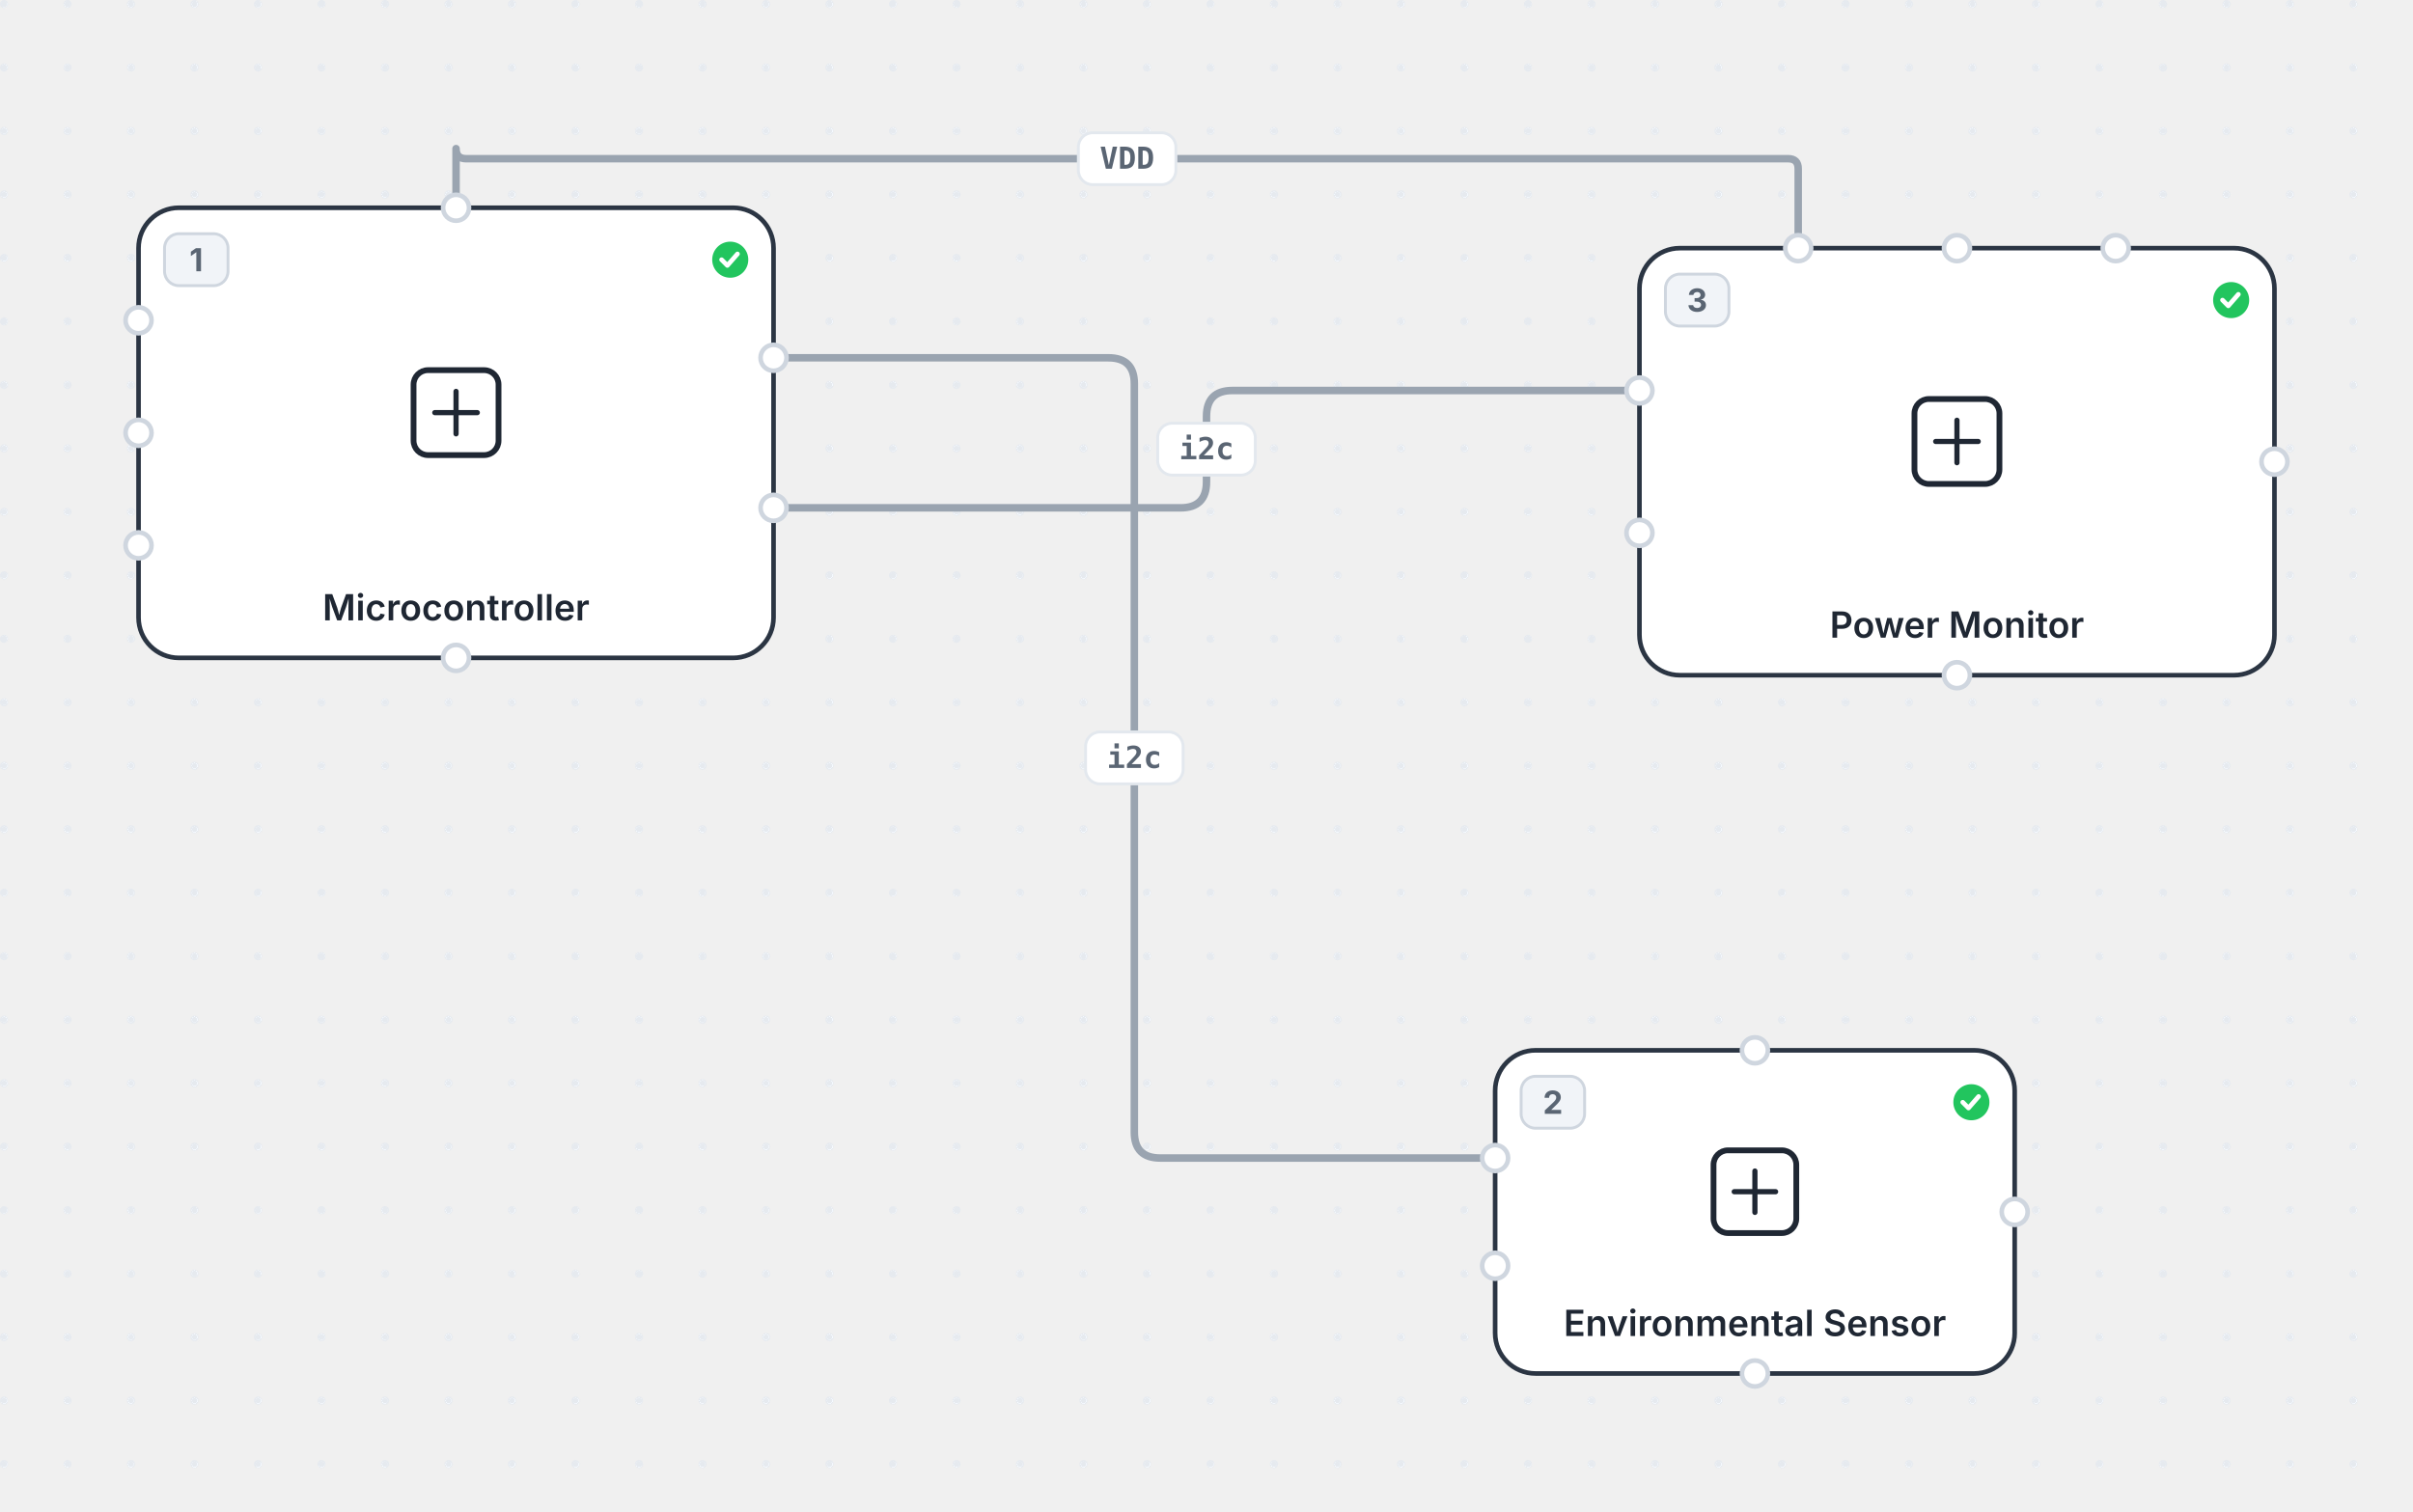
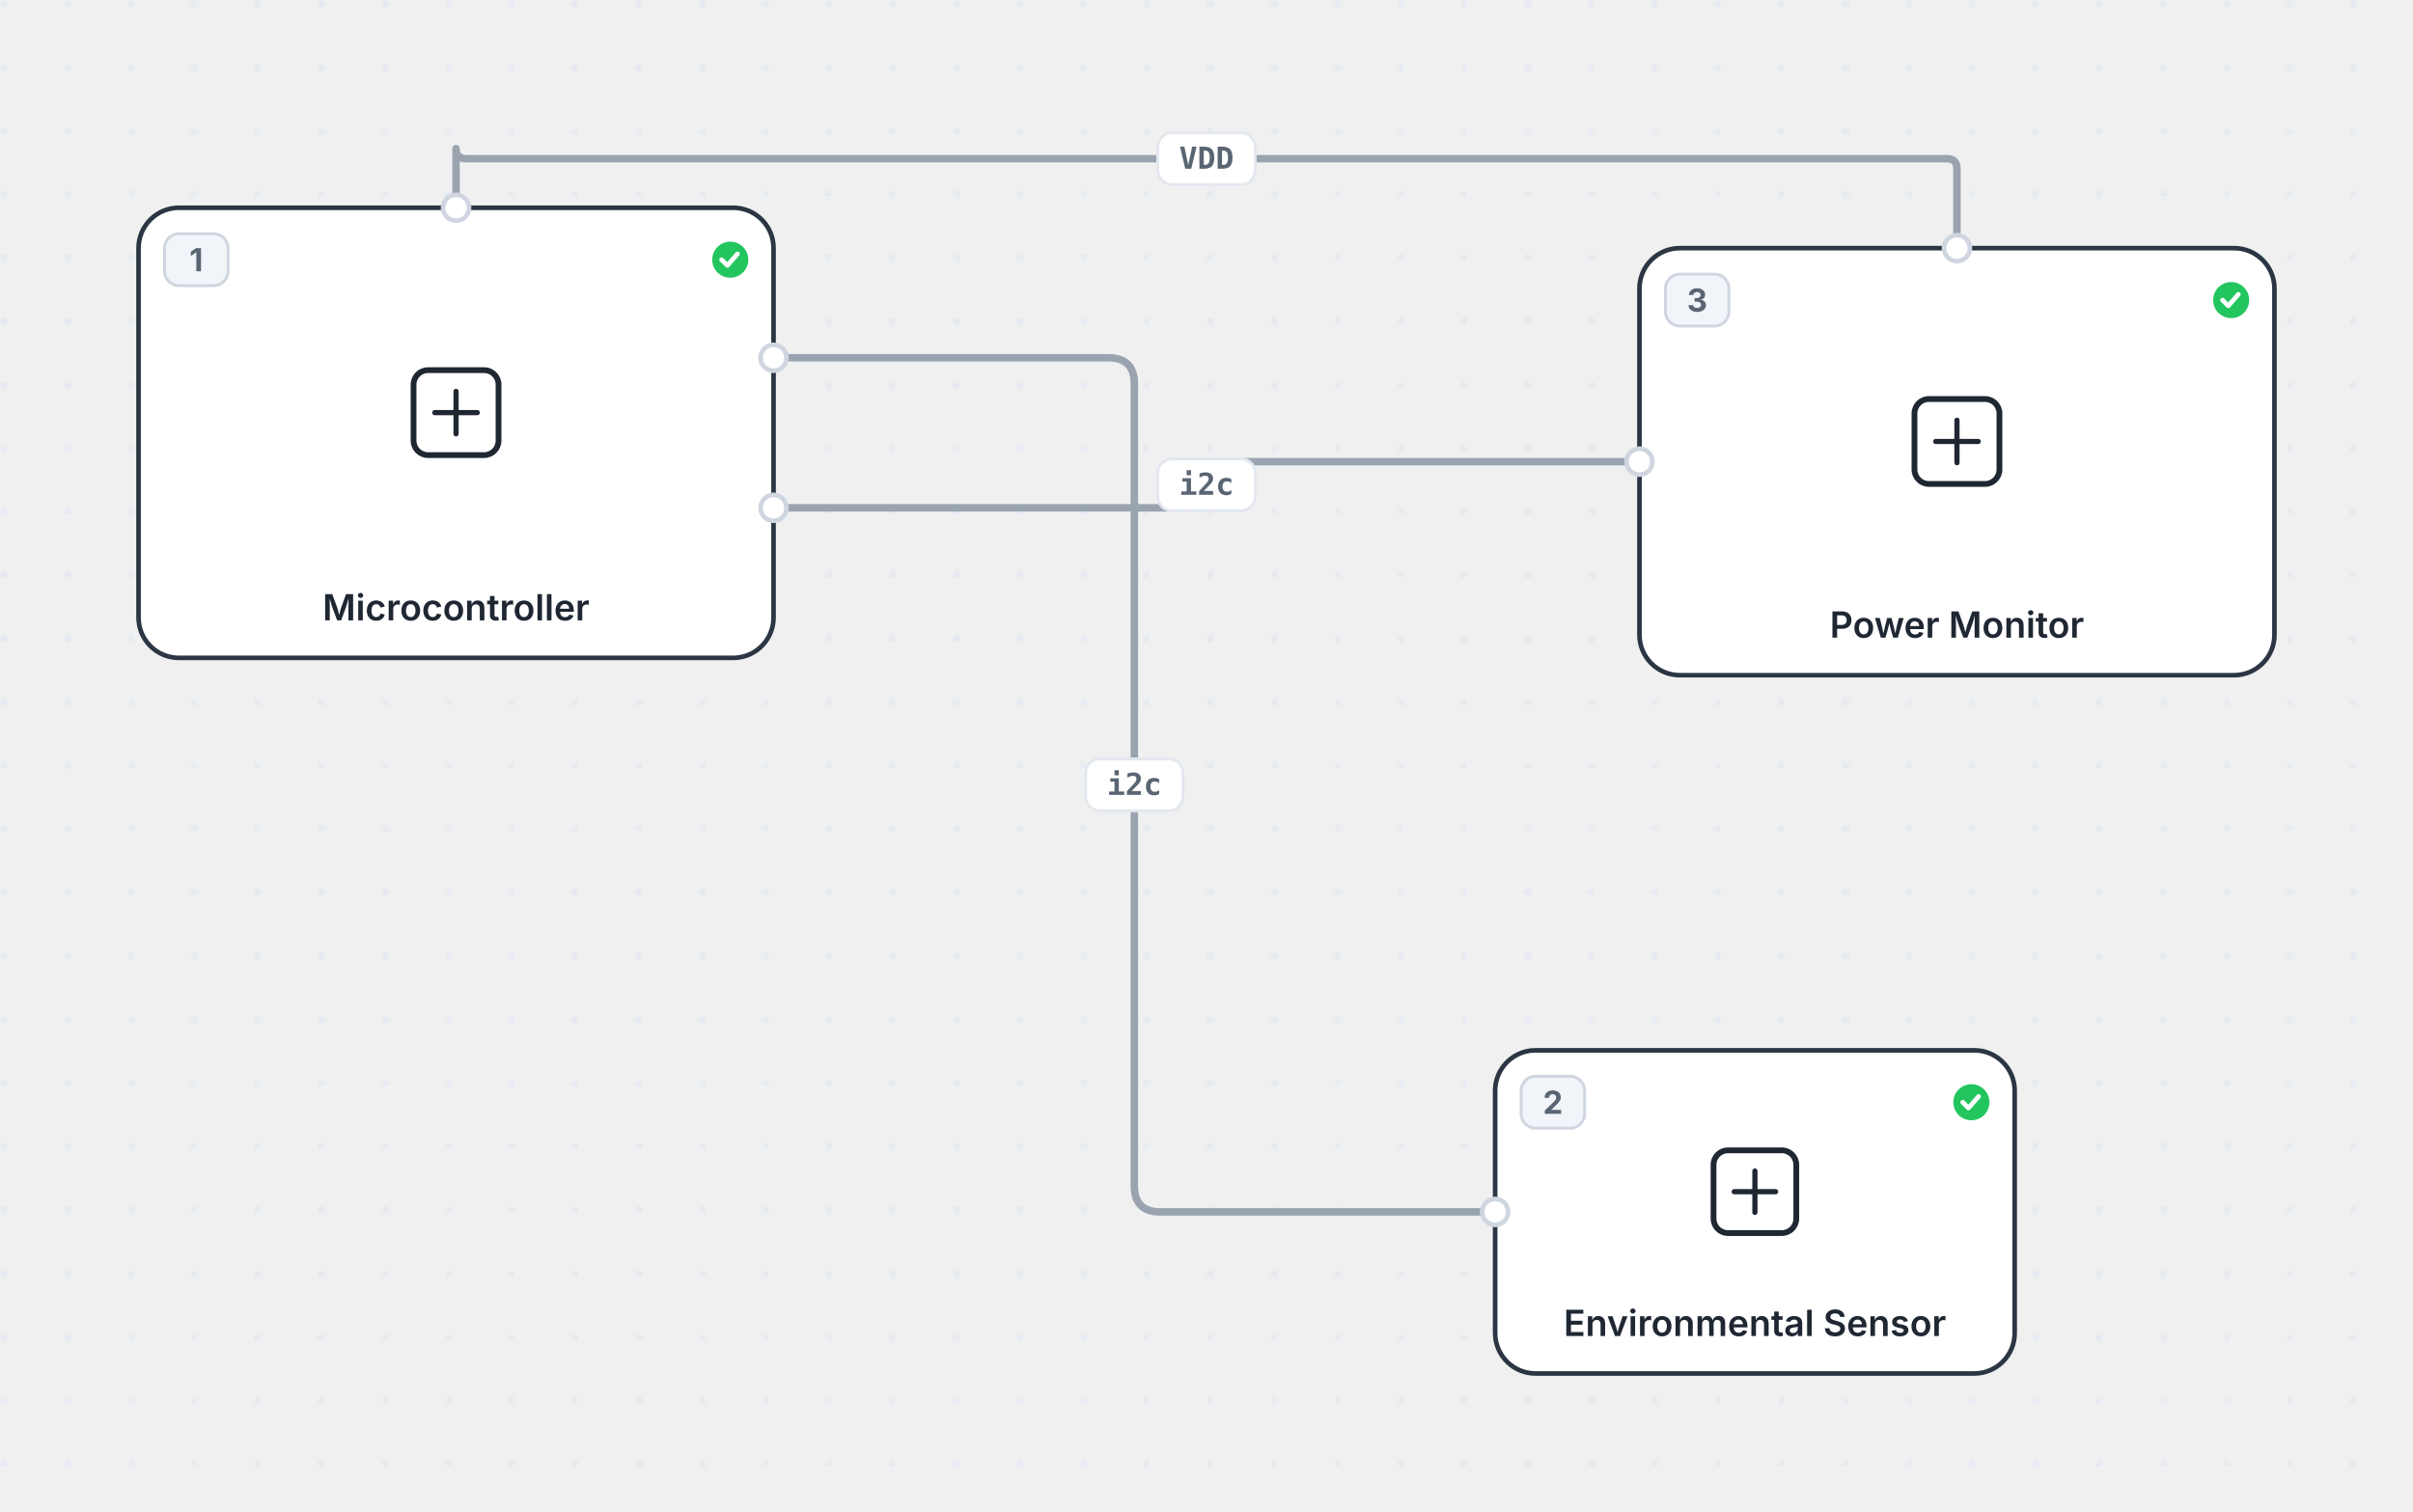
<svg xmlns="http://www.w3.org/2000/svg" width="836" height="524" viewBox="0 0 836 524">
  <defs>
    <pattern id="dots" width="22" height="22" patternUnits="userSpaceOnUse">
      <circle cx="1.4" cy="1.4" r="1.4" fill="#e6eaef" />
    </pattern>
  </defs>
  <rect class="grid-bg" x="0" y="0" width="836" height="524" fill="url(#dots)" />
  <g transform="translate(58,-180)">
    <g data-system-connection-id="w_i2c_sensor">
-       <path class="wire" d="M 210 304 L 225 304 Q 234 304 243 304 L 326 304 Q 335 304 335 313 L 335 572.333 Q 335 581.333 344 581.333 L 427 581.333 Q 436 581.333 445 581.333 L 460 581.333" fill="none" stroke="#9aa4b0" stroke-width="2.6" stroke-linejoin="round" stroke-linecap="round" />
-       <rect class="wlabel-bg" x="318.1" y="433.667" width="33.8" height="18" rx="5" fill="#fff" stroke="#e3e8ee" stroke-width="1" />
-       <text class="wlabel-t" x="335" y="443.167" font-family="JetBrains Mono, monospace" font-size="10.5" font-weight="600" fill="#5a6573" text-anchor="middle" dominant-baseline="middle">i2c</text>
+       <path class="wire" d="M 210 304 L 225 304 Q 234 304 243 304 L 326 304 Q 335 304 335 313 L 335 591 Q 335 600 344 600 L 427 600 Q 436 600 445 600 L 460 600" fill="none" stroke="#9aa4b0" stroke-width="2.6" stroke-linejoin="round" stroke-linecap="round" />
+       <rect class="wlabel-bg" x="318.1" y="443" width="33.8" height="18" rx="5" fill="#fff" stroke="#e3e8ee" stroke-width="1" />
+       <text class="wlabel-t" x="335" y="452.5" font-family="JetBrains Mono, monospace" font-size="10.5" font-weight="600" fill="#5a6573" text-anchor="middle" dominant-baseline="middle">i2c</text>
    </g>
    <g data-system-connection-id="w_i2c_power_monitor">
-       <path class="wire" d="M 210 356 L 225 356 Q 234 356 243 356 L 351 356 Q 360 356 360 347 L 360 324.333 Q 360 315.333 369 315.333 L 477 315.333 Q 486 315.333 495 315.333 L 510 315.333" fill="none" stroke="#9aa4b0" stroke-width="2.6" stroke-linejoin="round" stroke-linecap="round" />
-       <rect class="wlabel-bg" x="343.1" y="326.667" width="33.8" height="18" rx="5" fill="#fff" stroke="#e3e8ee" stroke-width="1" />
-       <text class="wlabel-t" x="360" y="336.167" font-family="JetBrains Mono, monospace" font-size="10.5" font-weight="600" fill="#5a6573" text-anchor="middle" dominant-baseline="middle">i2c</text>
+       <path class="wire" d="M 210 356 L 225 356 Q 234 356 243 356 L 352 356 Q 360 356 360 348 L 360 348 Q 360 340 368 340 L 477 340 Q 486 340 495 340 L 510 340" fill="none" stroke="#9aa4b0" stroke-width="2.6" stroke-linejoin="round" stroke-linecap="round" />
+       <rect class="wlabel-bg" x="343.1" y="339" width="33.8" height="18" rx="5" fill="#fff" stroke="#e3e8ee" stroke-width="1" />
+       <text class="wlabel-t" x="360" y="348.5" font-family="JetBrains Mono, monospace" font-size="10.5" font-weight="600" fill="#5a6573" text-anchor="middle" dominant-baseline="middle">i2c</text>
    </g>
    <g data-system-connection-id="w_monitor_vs">
-       <path class="wire" d="M 100 252 L 100 231.5 Q 100 228 100 231.5 L 100 231.5 Q 100 235 103.5 235 L 561.5 235 Q 565 235 565 238.5 L 565 238.5 Q 565 242 565 245.5 L 565 266" fill="none" stroke="#9aa4b0" stroke-width="2.6" stroke-linejoin="round" stroke-linecap="round" />
-       <rect class="wlabel-bg" x="315.6" y="226" width="33.8" height="18" rx="5" fill="#fff" stroke="#e3e8ee" stroke-width="1" />
-       <text class="wlabel-t" x="332.5" y="235.5" font-family="JetBrains Mono, monospace" font-size="10.5" font-weight="600" fill="#5a6573" text-anchor="middle" dominant-baseline="middle">VDD</text>
+       <path class="wire" d="M 100 252 L 100 231.5 Q 100 228 100 231.5 L 100 231.5 Q 100 235 103.5 235 L 616.5 235 Q 620 235 620 238.5 L 620 238.5 Q 620 242 620 245.5 L 620 266" fill="none" stroke="#9aa4b0" stroke-width="2.6" stroke-linejoin="round" stroke-linecap="round" />
+       <rect class="wlabel-bg" x="343.1" y="226" width="33.8" height="18" rx="5" fill="#fff" stroke="#e3e8ee" stroke-width="1" />
+       <text class="wlabel-t" x="360" y="235.5" font-family="JetBrains Mono, monospace" font-size="10.5" font-weight="600" fill="#5a6573" text-anchor="middle" dominant-baseline="middle">VDD</text>
    </g>
    <g class="block" data-system-block-id="controller" transform="translate(-10,252)">
      <rect class="block-rect" width="220" height="156" rx="14" fill="#fff" stroke="#2b3543" stroke-width="1.6" />
      <rect class="numbadge" x="9" y="9" width="22" height="18" rx="5" fill="#f1f4f8" stroke="#cfd6df" stroke-width="1" />
      <text class="numbadge-t" x="20" y="22" font-family="Inter, sans-serif" font-size="11" font-weight="700" fill="#5a6573" text-anchor="middle">1</text>
      <circle class="status-dot" cx="205" cy="18" r="7" fill="#22c55e" stroke="#fff" stroke-width="1.5" />
      <path d="M 202 18 l 2 2 l 3.5 -4" stroke="#fff" stroke-width="1.6" fill="none" stroke-linecap="round" stroke-linejoin="round" />
      <rect x="95.28" y="56.28" width="29.44" height="29.44" rx="5" fill="none" stroke="#1f2733" stroke-width="2" />
      <path d="M 102.64 71 h 14.72 M 110 63.64 v 14.72" stroke="#1f2733" stroke-width="1.8" stroke-linecap="round" />
      <text class="block-label" x="110" y="143" font-family="Inter, sans-serif" font-size="12.5" font-weight="600" fill="#1f2733" text-anchor="middle">Microcontroller</text>
      <circle class="port" data-system-port-id="controller_vdd" cx="110" cy="0" r="4.5" fill="#fff" stroke="#cfd6df" stroke-width="1.6" />
-       <circle class="port" data-system-port-id="controller_gnd" cx="110" cy="156" r="4.5" fill="#fff" stroke="#cfd6df" stroke-width="1.6" />
-       <circle class="port" data-system-port-id="controller_nrst" cx="0" cy="39" r="4.5" fill="#fff" stroke="#cfd6df" stroke-width="1.6" />
-       <circle class="port" data-system-port-id="controller_swdio" cx="0" cy="78" r="4.5" fill="#fff" stroke="#cfd6df" stroke-width="1.6" />
-       <circle class="port" data-system-port-id="controller_swclk" cx="0" cy="117" r="4.5" fill="#fff" stroke="#cfd6df" stroke-width="1.6" />
      <circle class="port" data-system-port-id="controller_pa0" cx="220" cy="52" r="4.5" fill="#fff" stroke="#cfd6df" stroke-width="1.6" />
      <circle class="port" data-system-port-id="controller_pa1" cx="220" cy="104" r="4.5" fill="#fff" stroke="#cfd6df" stroke-width="1.6" />
    </g>
    <g class="block" data-system-block-id="sensor" transform="translate(460,544)">
      <rect class="block-rect" width="180" height="112" rx="14" fill="#fff" stroke="#2b3543" stroke-width="1.6" />
      <rect class="numbadge" x="9" y="9" width="22" height="18" rx="5" fill="#f1f4f8" stroke="#cfd6df" stroke-width="1" />
      <text class="numbadge-t" x="20" y="22" font-family="Inter, sans-serif" font-size="11" font-weight="700" fill="#5a6573" text-anchor="middle">2</text>
      <circle class="status-dot" cx="165" cy="18" r="7" fill="#22c55e" stroke="#fff" stroke-width="1.5" />
      <path d="M 162 18 l 2 2 l 3.5 -4" stroke="#fff" stroke-width="1.6" fill="none" stroke-linecap="round" stroke-linejoin="round" />
      <rect x="75.664" y="34.664" width="28.672" height="28.672" rx="5" fill="none" stroke="#1f2733" stroke-width="2" />
      <path d="M 82.832 49 h 14.336 M 90 41.832 v 14.336" stroke="#1f2733" stroke-width="1.8" stroke-linecap="round" />
      <text class="block-label" x="90" y="99" font-family="Inter, sans-serif" font-size="12.5" font-weight="600" fill="#1f2733" text-anchor="middle">Environmental Sensor</text>
-       <circle class="port" data-system-port-id="sensor_vdd" cx="90" cy="0" r="4.5" fill="#fff" stroke="#cfd6df" stroke-width="1.6" />
-       <circle class="port" data-system-port-id="sensor_gnd" cx="90" cy="112" r="4.5" fill="#fff" stroke="#cfd6df" stroke-width="1.6" />
-       <circle class="port" data-system-port-id="sensor_scl" cx="0" cy="37.333" r="4.5" fill="#fff" stroke="#cfd6df" stroke-width="1.6" />
-       <circle class="port" data-system-port-id="sensor_sda" cx="0" cy="74.667" r="4.5" fill="#fff" stroke="#cfd6df" stroke-width="1.6" />
-       <circle class="port" data-system-port-id="sensor_alert" cx="180" cy="56" r="4.5" fill="#fff" stroke="#cfd6df" stroke-width="1.6" />
+       <circle class="port" data-system-port-id="sensor_scl" cx="0" cy="56" r="4.5" fill="#fff" stroke="#cfd6df" stroke-width="1.6" />
    </g>
    <g class="block" data-system-block-id="power_monitor" transform="translate(510,266)">
      <rect class="block-rect" width="220" height="148" rx="14" fill="#fff" stroke="#2b3543" stroke-width="1.6" />
      <rect class="numbadge" x="9" y="9" width="22" height="18" rx="5" fill="#f1f4f8" stroke="#cfd6df" stroke-width="1" />
      <text class="numbadge-t" x="20" y="22" font-family="Inter, sans-serif" font-size="11" font-weight="700" fill="#5a6573" text-anchor="middle">3</text>
      <circle class="status-dot" cx="205" cy="18" r="7" fill="#22c55e" stroke="#fff" stroke-width="1.5" />
      <path d="M 202 18 l 2 2 l 3.5 -4" stroke="#fff" stroke-width="1.6" fill="none" stroke-linecap="round" stroke-linejoin="round" />
      <rect x="95.28" y="52.28" width="29.44" height="29.44" rx="5" fill="none" stroke="#1f2733" stroke-width="2" />
      <path d="M 102.64 67 h 14.72 M 110 59.64 v 14.72" stroke="#1f2733" stroke-width="1.8" stroke-linecap="round" />
      <text class="block-label" x="110" y="135" font-family="Inter, sans-serif" font-size="12.5" font-weight="600" fill="#1f2733" text-anchor="middle">Power Monitor</text>
-       <circle class="port" data-system-port-id="power_monitor_vs" cx="55" cy="0" r="4.5" fill="#fff" stroke="#cfd6df" stroke-width="1.6" />
-       <circle class="port" data-system-port-id="power_monitor_bus_high" cx="110" cy="0" r="4.5" fill="#fff" stroke="#cfd6df" stroke-width="1.6" />
-       <circle class="port" data-system-port-id="power_monitor_load_charger" cx="165" cy="0" r="4.5" fill="#fff" stroke="#cfd6df" stroke-width="1.6" />
-       <circle class="port" data-system-port-id="power_monitor_gnd" cx="110" cy="148" r="4.5" fill="#fff" stroke="#cfd6df" stroke-width="1.6" />
-       <circle class="port" data-system-port-id="power_monitor_scl" cx="0" cy="49.333" r="4.5" fill="#fff" stroke="#cfd6df" stroke-width="1.6" />
-       <circle class="port" data-system-port-id="power_monitor_sda" cx="0" cy="98.667" r="4.5" fill="#fff" stroke="#cfd6df" stroke-width="1.6" />
-       <circle class="port" data-system-port-id="power_monitor_n_alert" cx="220" cy="74" r="4.5" fill="#fff" stroke="#cfd6df" stroke-width="1.6" />
+       <circle class="port" data-system-port-id="power_monitor_vs" cx="110" cy="0" r="4.5" fill="#fff" stroke="#cfd6df" stroke-width="1.6" />
+       <circle class="port" data-system-port-id="power_monitor_scl" cx="0" cy="74" r="4.5" fill="#fff" stroke="#cfd6df" stroke-width="1.6" />
    </g>
  </g>
</svg>
